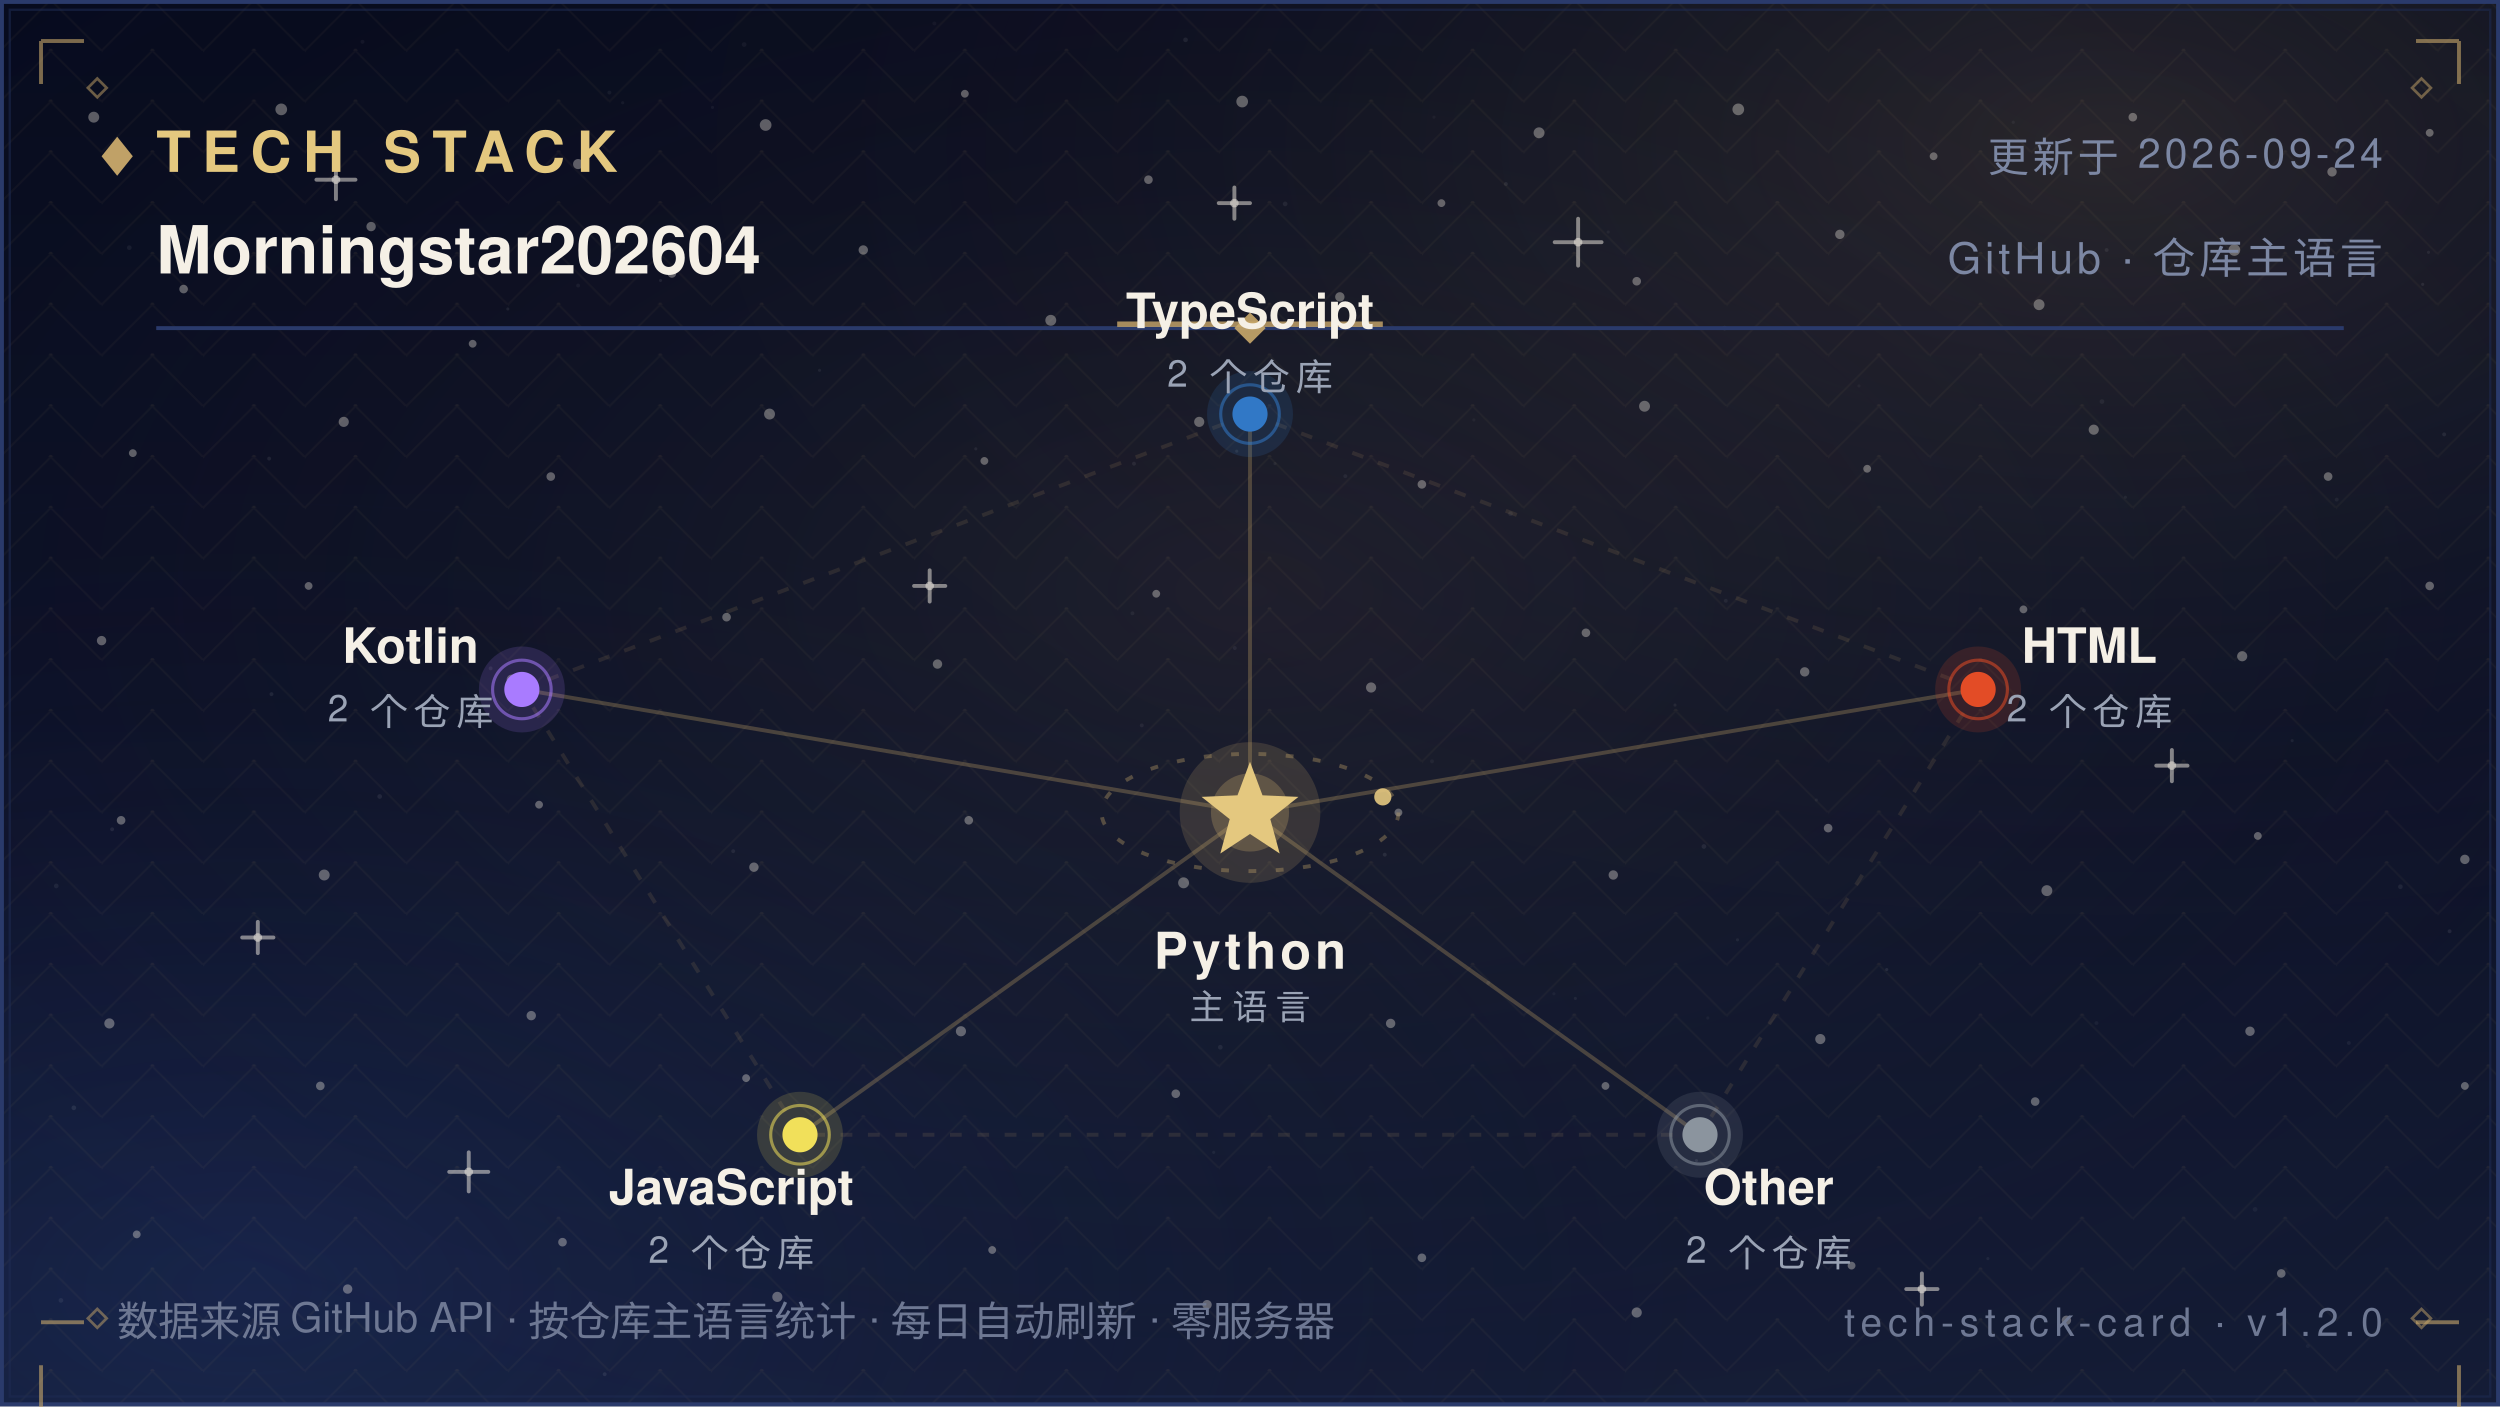
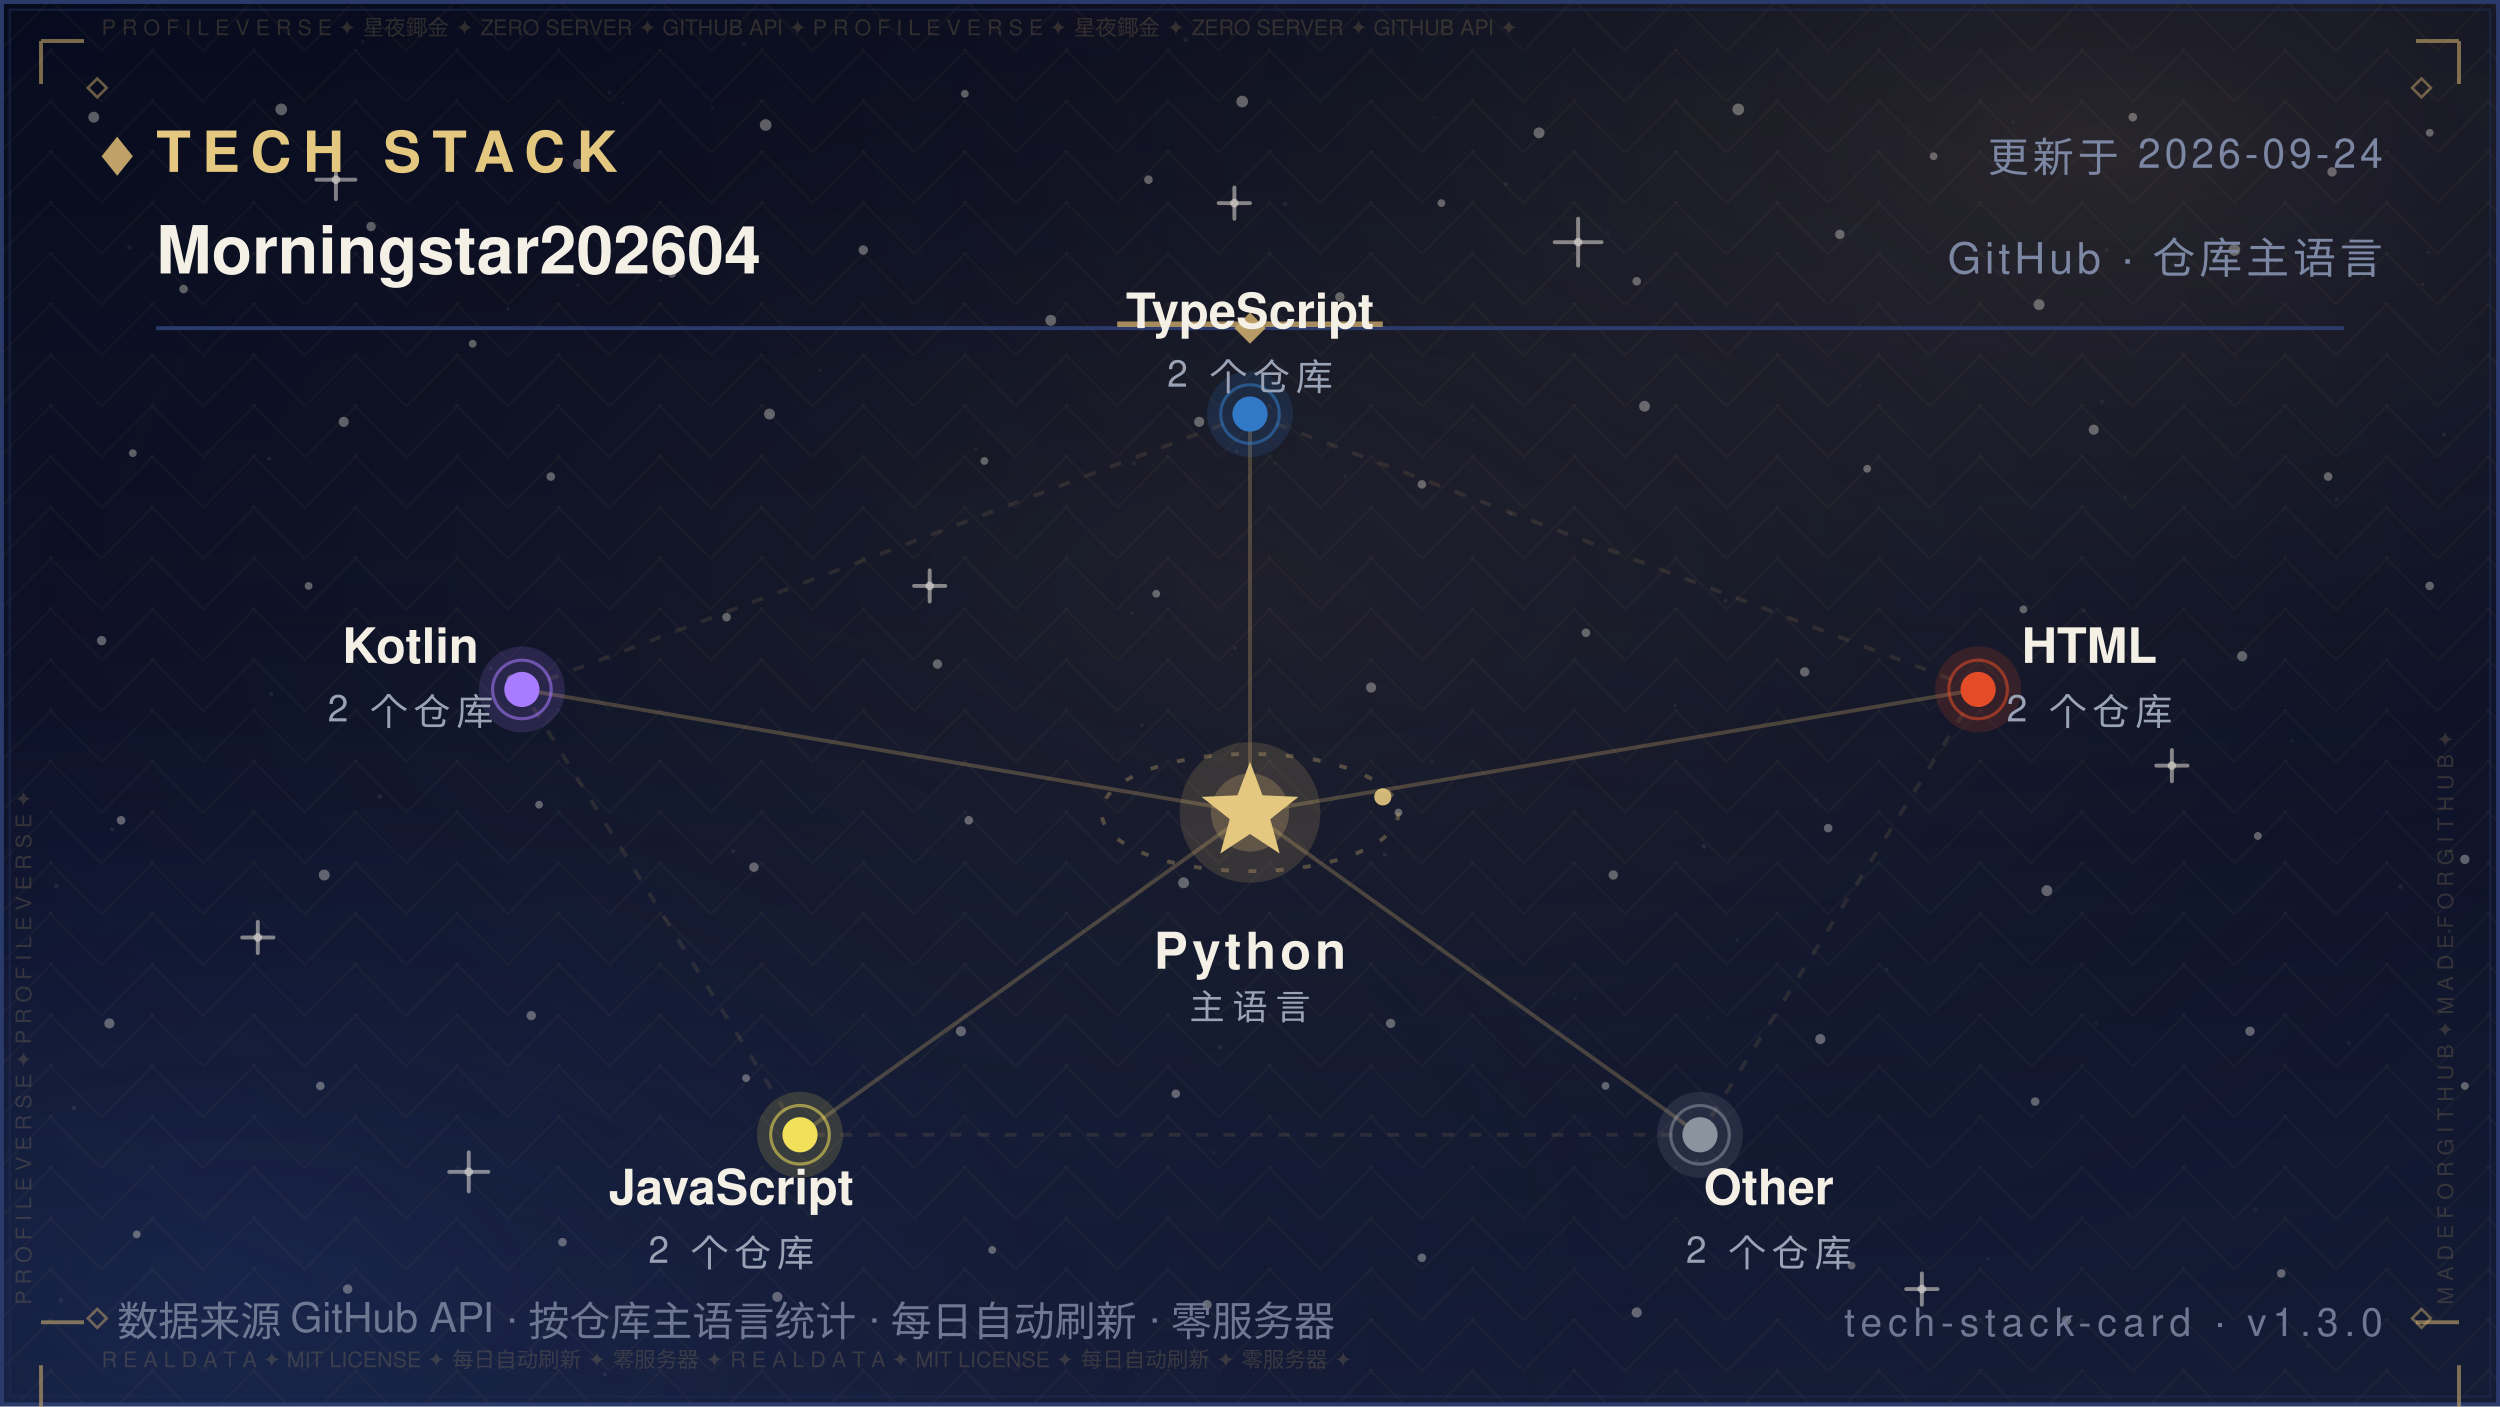
<svg xmlns="http://www.w3.org/2000/svg" width="640" height="360" viewBox="0 0 640 360" role="img" aria-label="Tech Stack — Morningstar202604">
  <defs>
    <linearGradient id="bg" x1="0" y1="0" x2="0" y2="1">
      <stop offset="0" stop-color="#070B1E" />
      <stop offset="0.5" stop-color="#0B1026" />
      <stop offset="1" stop-color="#141C36" />
    </linearGradient>
    <radialGradient id="nebG" cx="0.84" cy="0.10" r="0.62">
      <stop offset="0" stop-color="#C9A86A" stop-opacity="0.16" />
      <stop offset="1" stop-color="#070B1E" stop-opacity="0" />
    </radialGradient>
    <radialGradient id="nebB" cx="0.10" cy="0.92" r="0.60">
      <stop offset="0" stop-color="#2B4B9E" stop-opacity="0.22" />
      <stop offset="1" stop-color="#070B1E" stop-opacity="0" />
    </radialGradient>
    <radialGradient id="glow" cx="0.5" cy="0.42" r="0.72">
      <stop offset="0" stop-color="#C9A86A" stop-opacity="0.1" />
      <stop offset="1" stop-color="#070B1E" stop-opacity="0" />
    </radialGradient>
    <pattern id="fil1" width="26.0" height="13.0" patternUnits="userSpaceOnUse">
      <path d="M13.0 0 L26.0 13.0 L13.0 26.0 L0 13.0 Z" fill="none" stroke="#C9A86A" stroke-width="0.5" opacity="0.05" />
      <circle cx="13.0" cy="13.0" r="0.55" fill="#C9A86A" opacity="0.08" />
      <circle cx="0" cy="0" r="0.35" fill="#C9A86A" opacity="0.05" />
    </pattern>
  </defs>
  <rect width="640" height="360" fill="url(#bg)" />
  <rect width="640" height="360" fill="url(#nebG)" />
  <rect width="640" height="360" fill="url(#nebB)" />
  <rect width="640" height="360" fill="url(#glow)" />
  <rect width="640" height="360" fill="url(#fil1)" />
  <circle cx="24" cy="30" r="1.4" fill="#F5F0E6" opacity="0.35" />
  <circle cx="47" cy="74" r="1.1" fill="#F5F0E6" opacity="0.35" />
  <circle cx="72" cy="28" r="1.5" fill="#F5F0E6" opacity="0.35" />
  <circle cx="95" cy="58" r="1.2" fill="#F5F0E6" opacity="0.35" />
  <circle cx="121" cy="88" r="1" fill="#F5F0E6" opacity="0.35" />
  <circle cx="148" cy="42" r="1.3" fill="#F5F0E6" opacity="0.35" />
  <circle cx="172" cy="70" r="1.1" fill="#F5F0E6" opacity="0.35" />
  <circle cx="196" cy="32" r="1.5" fill="#F5F0E6" opacity="0.35" />
  <circle cx="221" cy="64" r="1.2" fill="#F5F0E6" opacity="0.35" />
  <circle cx="247" cy="24" r="1" fill="#F5F0E6" opacity="0.35" />
  <circle cx="269" cy="82" r="1.4" fill="#F5F0E6" opacity="0.35" />
  <circle cx="294" cy="46" r="1.1" fill="#F5F0E6" opacity="0.35" />
  <circle cx="318" cy="26" r="1.5" fill="#F5F0E6" opacity="0.35" />
  <circle cx="343" cy="76" r="1.2" fill="#F5F0E6" opacity="0.35" />
  <circle cx="369" cy="52" r="1" fill="#F5F0E6" opacity="0.35" />
  <circle cx="394" cy="34" r="1.4" fill="#F5F0E6" opacity="0.35" />
  <circle cx="419" cy="72" r="1.1" fill="#F5F0E6" opacity="0.35" />
  <circle cx="445" cy="28" r="1.5" fill="#F5F0E6" opacity="0.35" />
  <circle cx="471" cy="60" r="1.2" fill="#F5F0E6" opacity="0.35" />
  <circle cx="495" cy="40" r="1" fill="#F5F0E6" opacity="0.35" />
  <circle cx="522" cy="78" r="1.4" fill="#F5F0E6" opacity="0.35" />
  <circle cx="546" cy="30" r="1.1" fill="#F5F0E6" opacity="0.35" />
  <circle cx="572" cy="64" r="1.5" fill="#F5F0E6" opacity="0.35" />
  <circle cx="597" cy="44" r="1.2" fill="#F5F0E6" opacity="0.35" />
  <circle cx="622" cy="34" r="1" fill="#F5F0E6" opacity="0.35" />
  <circle cx="34" cy="116" r="1" fill="#F5F0E6" opacity="0.35" />
  <circle cx="88" cy="108" r="1.3" fill="#F5F0E6" opacity="0.35" />
  <circle cx="141" cy="122" r="1.1" fill="#F5F0E6" opacity="0.35" />
  <circle cx="197" cy="106" r="1.4" fill="#F5F0E6" opacity="0.35" />
  <circle cx="252" cy="118" r="1" fill="#F5F0E6" opacity="0.35" />
  <circle cx="307" cy="108" r="1.3" fill="#F5F0E6" opacity="0.35" />
  <circle cx="364" cy="124" r="1.1" fill="#F5F0E6" opacity="0.35" />
  <circle cx="421" cy="104" r="1.4" fill="#F5F0E6" opacity="0.35" />
  <circle cx="478" cy="120" r="1" fill="#F5F0E6" opacity="0.35" />
  <circle cx="536" cy="110" r="1.3" fill="#F5F0E6" opacity="0.35" />
  <circle cx="596" cy="122" r="1.1" fill="#F5F0E6" opacity="0.35" />
  <circle cx="26" cy="164" r="1.2" fill="#F5F0E6" opacity="0.35" />
  <circle cx="79" cy="150" r="1" fill="#F5F0E6" opacity="0.35" />
  <circle cx="131" cy="174" r="1.3" fill="#F5F0E6" opacity="0.35" />
  <circle cx="186" cy="158" r="1.1" fill="#F5F0E6" opacity="0.35" />
  <circle cx="240" cy="170" r="1.2" fill="#F5F0E6" opacity="0.35" />
  <circle cx="296" cy="152" r="1" fill="#F5F0E6" opacity="0.35" />
  <circle cx="351" cy="176" r="1.3" fill="#F5F0E6" opacity="0.35" />
  <circle cx="406" cy="162" r="1.1" fill="#F5F0E6" opacity="0.35" />
  <circle cx="462" cy="172" r="1.2" fill="#F5F0E6" opacity="0.35" />
  <circle cx="518" cy="156" r="1" fill="#F5F0E6" opacity="0.35" />
  <circle cx="574" cy="168" r="1.3" fill="#F5F0E6" opacity="0.35" />
  <circle cx="622" cy="150" r="1.1" fill="#F5F0E6" opacity="0.35" />
  <circle cx="31" cy="210" r="1.1" fill="#F5F0E6" opacity="0.35" />
  <circle cx="83" cy="224" r="1.4" fill="#F5F0E6" opacity="0.35" />
  <circle cx="138" cy="206" r="1" fill="#F5F0E6" opacity="0.35" />
  <circle cx="193" cy="222" r="1.2" fill="#F5F0E6" opacity="0.35" />
  <circle cx="248" cy="210" r="1.1" fill="#F5F0E6" opacity="0.35" />
  <circle cx="303" cy="226" r="1.4" fill="#F5F0E6" opacity="0.35" />
  <circle cx="358" cy="208" r="1" fill="#F5F0E6" opacity="0.35" />
  <circle cx="413" cy="224" r="1.2" fill="#F5F0E6" opacity="0.35" />
  <circle cx="468" cy="212" r="1.1" fill="#F5F0E6" opacity="0.35" />
  <circle cx="524" cy="228" r="1.4" fill="#F5F0E6" opacity="0.35" />
  <circle cx="578" cy="214" r="1" fill="#F5F0E6" opacity="0.35" />
  <circle cx="631" cy="220" r="1.2" fill="#F5F0E6" opacity="0.35" />
  <circle cx="28" cy="262" r="1.3" fill="#F5F0E6" opacity="0.35" />
  <circle cx="82" cy="278" r="1.1" fill="#F5F0E6" opacity="0.35" />
  <circle cx="136" cy="260" r="1.2" fill="#F5F0E6" opacity="0.35" />
  <circle cx="191" cy="276" r="1" fill="#F5F0E6" opacity="0.35" />
  <circle cx="246" cy="264" r="1.3" fill="#F5F0E6" opacity="0.35" />
  <circle cx="301" cy="280" r="1.1" fill="#F5F0E6" opacity="0.35" />
  <circle cx="356" cy="262" r="1.2" fill="#F5F0E6" opacity="0.35" />
  <circle cx="411" cy="278" r="1" fill="#F5F0E6" opacity="0.35" />
  <circle cx="466" cy="266" r="1.3" fill="#F5F0E6" opacity="0.35" />
  <circle cx="521" cy="282" r="1.1" fill="#F5F0E6" opacity="0.35" />
  <circle cx="576" cy="264" r="1.2" fill="#F5F0E6" opacity="0.35" />
  <circle cx="631" cy="278" r="1" fill="#F5F0E6" opacity="0.35" />
  <circle cx="35" cy="316" r="1" fill="#F5F0E6" opacity="0.35" />
  <circle cx="89" cy="330" r="1.2" fill="#F5F0E6" opacity="0.35" />
  <circle cx="144" cy="318" r="1.1" fill="#F5F0E6" opacity="0.35" />
  <circle cx="199" cy="332" r="1.3" fill="#F5F0E6" opacity="0.35" />
  <circle cx="254" cy="320" r="1" fill="#F5F0E6" opacity="0.35" />
  <circle cx="309" cy="334" r="1.2" fill="#F5F0E6" opacity="0.35" />
  <circle cx="364" cy="322" r="1.1" fill="#F5F0E6" opacity="0.35" />
  <circle cx="419" cy="336" r="1.3" fill="#F5F0E6" opacity="0.35" />
  <circle cx="474" cy="324" r="1" fill="#F5F0E6" opacity="0.35" />
  <circle cx="529" cy="338" r="1.2" fill="#F5F0E6" opacity="0.35" />
  <circle cx="584" cy="326" r="1.1" fill="#F5F0E6" opacity="0.35" />
  <path d="M81.0 46.0 H91.0 M86.0 41.0 V51.0" stroke="#F5F0E6" stroke-width="1" stroke-linecap="round" opacity="0.5" />
  <circle cx="86.0" cy="46.0" r="1.1" fill="#F5F0E6" opacity="0.5" />
  <path d="M234.0 150.0 H242.0 M238.0 146.0 V154.0" stroke="#F5F0E6" stroke-width="1" stroke-linecap="round" opacity="0.5" />
  <circle cx="238.0" cy="150.0" r="1.1" fill="#F5F0E6" opacity="0.5" />
  <path d="M398.0 62.0 H410.0 M404.0 56.0 V68.0" stroke="#F5F0E6" stroke-width="1" stroke-linecap="round" opacity="0.5" />
  <circle cx="404.0" cy="62.0" r="1.1" fill="#F5F0E6" opacity="0.5" />
  <path d="M552.0 196.0 H560.0 M556.0 192.0 V200.0" stroke="#F5F0E6" stroke-width="1" stroke-linecap="round" opacity="0.5" />
  <circle cx="556.0" cy="196.0" r="1.1" fill="#F5F0E6" opacity="0.5" />
  <path d="M115.0 300.0 H125.0 M120.0 295.0 V305.0" stroke="#F5F0E6" stroke-width="1" stroke-linecap="round" opacity="0.5" />
  <circle cx="120.0" cy="300.0" r="1.1" fill="#F5F0E6" opacity="0.5" />
  <path d="M488.0 330.0 H496.0 M492.0 326.0 V334.0" stroke="#F5F0E6" stroke-width="1" stroke-linecap="round" opacity="0.5" />
  <circle cx="492.0" cy="330.0" r="1.1" fill="#F5F0E6" opacity="0.5" />
  <path d="M312.0 52.0 H320.0 M316.0 48.0 V56.0" stroke="#F5F0E6" stroke-width="1" stroke-linecap="round" opacity="0.5" />
  <circle cx="316.0" cy="52.0" r="1.1" fill="#F5F0E6" opacity="0.5" />
  <path d="M62.0 240.0 H70.0 M66.0 236.0 V244.0" stroke="#F5F0E6" stroke-width="1" stroke-linecap="round" opacity="0.5" />
  <circle cx="66.0" cy="240.0" r="1.1" fill="#F5F0E6" opacity="0.5" />
  <circle cx="15.6" cy="332.9" r="0.6" fill="#FFFFFF" opacity="0.067" />
  <circle cx="97.2" cy="203.9" r="0.6" fill="#FFFFFF" opacity="0.076" />
  <circle cx="538.1" cy="102.8" r="0.6" fill="#FFFFFF" opacity="0.057" />
  <circle cx="344.4" cy="121.9" r="0.5" fill="#FFFFFF" opacity="0.057" />
  <circle cx="159.4" cy="26.3" r="0.4" fill="#FFFFFF" opacity="0.048" />
  <circle cx="28.7" cy="212.3" r="0.5" fill="#FFFFFF" opacity="0.080" />
  <circle cx="209.8" cy="94.8" r="0.4" fill="#FFFFFF" opacity="0.060" />
  <circle cx="316.1" cy="165.9" r="0.5" fill="#FFFFFF" opacity="0.057" />
  <circle cx="590.8" cy="344.6" r="0.5" fill="#FFFFFF" opacity="0.037" />
  <circle cx="539.3" cy="64.0" r="0.5" fill="#FFFFFF" opacity="0.068" />
  <circle cx="385.5" cy="47.1" r="0.5" fill="#FFFFFF" opacity="0.076" />
  <circle cx="292.3" cy="185.7" r="0.5" fill="#FFFFFF" opacity="0.060" />
  <circle cx="536.7" cy="261.9" r="0.5" fill="#FFFFFF" opacity="0.046" />
  <circle cx="377.3" cy="107.5" r="0.4" fill="#FFFFFF" opacity="0.041" />
  <circle cx="92.8" cy="10.7" r="0.5" fill="#FFFFFF" opacity="0.044" />
  <circle cx="354.5" cy="218.8" r="0.5" fill="#FFFFFF" opacity="0.080" />
  <circle cx="310.7" cy="295.0" r="0.4" fill="#FFFFFF" opacity="0.054" />
  <circle cx="601.3" cy="267.0" r="0.5" fill="#FFFFFF" opacity="0.054" />
  <circle cx="18.9" cy="283.6" r="0.6" fill="#FFFFFF" opacity="0.085" />
  <circle cx="312.4" cy="268.1" r="0.6" fill="#FFFFFF" opacity="0.069" />
  <circle cx="239.2" cy="6.0" r="0.5" fill="#FFFFFF" opacity="0.036" />
  <circle cx="436.2" cy="216.7" r="0.6" fill="#FFFFFF" opacity="0.071" />
  <circle cx="329.0" cy="52.2" r="0.6" fill="#FFFFFF" opacity="0.063" />
  <circle cx="625.7" cy="111.2" r="0.5" fill="#FFFFFF" opacity="0.075" />
  <circle cx="428.8" cy="180.5" r="0.4" fill="#FFFFFF" opacity="0.065" />
  <circle cx="169.1" cy="71.8" r="0.4" fill="#FFFFFF" opacity="0.073" />
  <circle cx="586.8" cy="189.6" r="0.4" fill="#FFFFFF" opacity="0.060" />
  <circle cx="598.2" cy="127.9" r="0.5" fill="#FFFFFF" opacity="0.054" />
  <circle cx="289.9" cy="157.0" r="0.5" fill="#FFFFFF" opacity="0.053" />
  <circle cx="315.7" cy="257.5" r="0.4" fill="#FFFFFF" opacity="0.054" />
  <circle cx="154.8" cy="351.8" r="0.5" fill="#FFFFFF" opacity="0.080" />
  <circle cx="411.7" cy="59.4" r="0.4" fill="#FFFFFF" opacity="0.043" />
  <circle cx="465.0" cy="204.8" r="0.4" fill="#FFFFFF" opacity="0.048" />
  <circle cx="533.5" cy="156.3" r="0.5" fill="#FFFFFF" opacity="0.050" />
  <circle cx="621.7" cy="64.6" r="0.4" fill="#FFFFFF" opacity="0.064" />
  <circle cx="14.4" cy="226.8" r="0.6" fill="#FFFFFF" opacity="0.064" />
  <circle cx="68.9" cy="117.4" r="0.5" fill="#FFFFFF" opacity="0.076" />
  <circle cx="182.4" cy="27.5" r="0.4" fill="#FFFFFF" opacity="0.047" />
  <circle cx="125.6" cy="171.1" r="0.5" fill="#FFFFFF" opacity="0.081" />
  <circle cx="367.1" cy="30.0" r="0.4" fill="#FFFFFF" opacity="0.039" />
  <circle cx="441.5" cy="84.0" r="0.6" fill="#FFFFFF" opacity="0.085" />
  <circle cx="69.5" cy="177.7" r="0.5" fill="#FFFFFF" opacity="0.078" />
  <circle cx="627.1" cy="238.4" r="0.5" fill="#FFFFFF" opacity="0.081" />
  <circle cx="620.2" cy="72.8" r="0.4" fill="#FFFFFF" opacity="0.078" />
  <circle cx="508.9" cy="322.2" r="0.4" fill="#FFFFFF" opacity="0.055" />
  <circle cx="403.3" cy="255.6" r="0.4" fill="#FFFFFF" opacity="0.061" />
  <circle cx="381.0" cy="251.6" r="0.5" fill="#FFFFFF" opacity="0.078" />
  <circle cx="33.1" cy="63.4" r="0.6" fill="#FFFFFF" opacity="0.059" />
  <circle cx="249.8" cy="114.9" r="0.4" fill="#FFFFFF" opacity="0.066" />
  <circle cx="434.3" cy="297.1" r="0.4" fill="#FFFFFF" opacity="0.082" />
  <circle cx="437.2" cy="260.6" r="0.4" fill="#FFFFFF" opacity="0.040" />
  <circle cx="577.3" cy="309.6" r="0.6" fill="#FFFFFF" opacity="0.044" />
  <circle cx="366.6" cy="194.9" r="0.5" fill="#FFFFFF" opacity="0.044" />
  <circle cx="444.8" cy="240.6" r="0.4" fill="#FFFFFF" opacity="0.060" />
  <circle cx="316.6" cy="115.5" r="0.4" fill="#FFFFFF" opacity="0.076" />
  <circle cx="148.0" cy="73.1" r="0.5" fill="#FFFFFF" opacity="0.053" />
  <circle cx="326.4" cy="118.7" r="0.4" fill="#FFFFFF" opacity="0.054" />
  <circle cx="515.4" cy="31.3" r="0.4" fill="#FFFFFF" opacity="0.047" />
  <circle cx="182.8" cy="84.2" r="0.4" fill="#FFFFFF" opacity="0.039" />
  <circle cx="475.9" cy="98.8" r="0.4" fill="#FFFFFF" opacity="0.037" />
  <circle cx="441.8" cy="153.8" r="0.5" fill="#FFFFFF" opacity="0.057" />
  <circle cx="386.7" cy="131.5" r="0.6" fill="#FFFFFF" opacity="0.059" />
  <circle cx="303.5" cy="10.2" r="0.6" fill="#FFFFFF" opacity="0.074" />
  <circle cx="544.1" cy="127.3" r="0.4" fill="#FFFFFF" opacity="0.054" />
  <circle cx="156.0" cy="23.7" r="0.5" fill="#FFFFFF" opacity="0.051" />
  <circle cx="614.5" cy="227.0" r="0.6" fill="#FFFFFF" opacity="0.068" />
  <circle cx="397.8" cy="254.4" r="0.4" fill="#FFFFFF" opacity="0.042" />
  <circle cx="190.5" cy="11.4" r="0.6" fill="#FFFFFF" opacity="0.043" />
  <circle cx="483.0" cy="248.2" r="0.4" fill="#FFFFFF" opacity="0.085" />
  <circle cx="187.7" cy="217.9" r="0.5" fill="#FFFFFF" opacity="0.067" />
  <circle cx="290.3" cy="118.7" r="0.5" fill="#FFFFFF" opacity="0.068" />
  <circle cx="130.0" cy="79.1" r="0.4" fill="#FFFFFF" opacity="0.074" />
  <rect x="0.5" y="0.5" width="639" height="359" fill="none" stroke="#2A3A6B" stroke-width="1" />
  <rect x="2.5" y="2.5" width="635" height="355" fill="none" stroke="#1D2A52" stroke-width="0.6" opacity="0.55" />
+   <text x="26" y="9" font-family="'Segoe UI',Helvetica,Arial,'PingFang SC','Microsoft YaHei',sans-serif" font-size="5.5" fill="#C9A86A" opacity="0.2" textLength="588">P R O F I L E   V E R S E   ✦   星夜鎁金   ✦   ZERO SERVER   ✦   GITHUB API   ✦   P R O F I L E   V E R S E   ✦   星夜鎁金   ✦   ZERO SERVER   ✦   GITHUB API   ✦   </text>
+   <text x="26" y="350" font-family="'Segoe UI',Helvetica,Arial,'PingFang SC','Microsoft YaHei',sans-serif" font-size="5.5" fill="#C9A86A" opacity="0.2" textLength="588">R E A L   D A T A   ✦   MIT LICENSE   ✦   每日自动刷新   ✦   零服务器   ✦   R E A L   D A T A   ✦   MIT LICENSE   ✦   每日自动刷新   ✦   零服务器   ✦   </text>
+   <text x="8" y="334" font-family="'Segoe UI',Helvetica,Arial,'PingFang SC','Microsoft YaHei',sans-serif" font-size="5.5" fill="#C9A86A" opacity="0.2" textLength="308" transform="rotate(-90 8 334)">P R O F I L E   V E R S E   ✦   P R O F I L E   V E R S E   ✦   </text>
+   <text x="628" y="334" font-family="'Segoe UI',Helvetica,Arial,'PingFang SC','Microsoft YaHei',sans-serif" font-size="5.5" fill="#C9A86A" opacity="0.2" textLength="308" transform="rotate(-90 628 334)">M A D E   F O R   G I T H U B   ✦   M A D E   F O R   G I T H U B   ✦   </text>
  <path d="M10.5 10.5 h11 M10.5 10.5 v11" fill="none" stroke="#C9A86A" stroke-width="1" opacity="0.6" />
  <path d="M618.5 10.5 h11 M629.5 10.5 v11" fill="none" stroke="#C9A86A" stroke-width="1" opacity="0.6" />
  <path d="M10.5 338.5 h11 M10.5 349.5 v11" fill="none" stroke="#C9A86A" stroke-width="1" opacity="0.6" />
  <path d="M618.5 338.5 h11 M629.5 349.5 v11" fill="none" stroke="#C9A86A" stroke-width="1" opacity="0.6" />
  <path d="M22.5 22.5 l2.4 -2.4 l2.4 2.4 l-2.4 2.4 z" fill="none" stroke="#C9A86A" stroke-width="0.7" opacity="0.5" />
  <path d="M617.5 22.5 l2.4 -2.4 l2.4 2.4 l-2.4 2.4 z" fill="none" stroke="#C9A86A" stroke-width="0.7" opacity="0.5" />
  <path d="M22.5 337.5 l2.4 -2.4 l2.4 2.4 l-2.4 2.4 z" fill="none" stroke="#C9A86A" stroke-width="0.7" opacity="0.5" />
  <path d="M617.5 337.5 l2.4 -2.4 l2.4 2.4 l-2.4 2.4 z" fill="none" stroke="#C9A86A" stroke-width="0.7" opacity="0.5" />
  <path d="M26 40 l4 -5 l4 5 l-4 5 z" fill="#C9A86A" opacity="0.95" />
  <text x="40" y="44" font-family="'Segoe UI',Helvetica,Arial,'PingFang SC','Microsoft YaHei',sans-serif" font-size="14.5" font-weight="700" letter-spacing="3" fill="#E4C87F">TECH STACK</text>
  <text x="610" y="44" text-anchor="end" font-family="'Segoe UI',Helvetica,Arial,'PingFang SC','Microsoft YaHei',sans-serif" font-size="10.5" letter-spacing="1" fill="#7C87A3">更新于 2026-09-24</text>
  <text x="40" y="70" font-family="'Segoe UI',Helvetica,Arial,'PingFang SC','Microsoft YaHei',sans-serif" font-size="17" font-weight="600" fill="#F5F0E6">Morningstar202604</text>
  <text x="610" y="70" text-anchor="end" font-family="'Segoe UI',Helvetica,Arial,'PingFang SC','Microsoft YaHei',sans-serif" font-size="11" letter-spacing="1" fill="#7C87A3">GitHub · 仓库主语言</text>
  <line x1="40" y1="84" x2="600" y2="84" stroke="#2A3A6B" stroke-width="1" />
  <line x1="286" y1="83" x2="354" y2="83" stroke="#C9A86A" stroke-width="1.4" opacity="0.8" />
  <path d="M320 80 l4 4 l-4 4 l-4 -4 z" fill="#C9A86A" opacity="0.9" />
  <line x1="320.0" y1="208.0" x2="320.0" y2="106.0" stroke="#C9A86A" stroke-opacity="0.30" stroke-width="1" />
  <circle cx="320.0" cy="106.0" r="1.4" fill="#C9A86A" opacity="0.8" />
  <line x1="320.0" y1="208.0" x2="506.4" y2="176.5" stroke="#C9A86A" stroke-opacity="0.30" stroke-width="1" />
  <circle cx="506.4" cy="176.5" r="1.4" fill="#C9A86A" opacity="0.8" />
  <line x1="320.0" y1="208.0" x2="435.2" y2="290.5" stroke="#C9A86A" stroke-opacity="0.30" stroke-width="1" />
  <circle cx="435.2" cy="290.5" r="1.4" fill="#C9A86A" opacity="0.8" />
  <line x1="320.0" y1="208.0" x2="204.8" y2="290.5" stroke="#C9A86A" stroke-opacity="0.30" stroke-width="1" />
  <circle cx="204.8" cy="290.5" r="1.4" fill="#C9A86A" opacity="0.8" />
  <line x1="320.0" y1="208.0" x2="133.6" y2="176.5" stroke="#C9A86A" stroke-opacity="0.30" stroke-width="1" />
  <circle cx="133.6" cy="176.5" r="1.4" fill="#C9A86A" opacity="0.8" />
  <line x1="320.0" y1="106.0" x2="506.4" y2="176.5" stroke="#C9A86A" stroke-opacity="0.13" stroke-width="1" stroke-dasharray="3 4" />
  <line x1="506.4" y1="176.5" x2="435.2" y2="290.5" stroke="#C9A86A" stroke-opacity="0.13" stroke-width="1" stroke-dasharray="3 4" />
  <line x1="435.2" y1="290.5" x2="204.8" y2="290.5" stroke="#C9A86A" stroke-opacity="0.13" stroke-width="1" stroke-dasharray="3 4" />
  <line x1="204.8" y1="290.5" x2="133.6" y2="176.5" stroke="#C9A86A" stroke-opacity="0.13" stroke-width="1" stroke-dasharray="3 4" />
  <line x1="133.6" y1="176.5" x2="320.0" y2="106.0" stroke="#C9A86A" stroke-opacity="0.13" stroke-width="1" stroke-dasharray="3 4" />
  <ellipse cx="320" cy="208" rx="38" ry="15" fill="none" stroke="#C9A86A" stroke-opacity="0.35" stroke-width="1" stroke-dasharray="2 5" />
  <circle cx="354" cy="204" r="2.2" fill="#E4C87F" opacity="0.9" />
  <circle cx="320" cy="208" r="18" fill="#C9A86A" opacity="0.18" />
  <circle cx="320" cy="208" r="10" fill="#C9A86A" opacity="0.28" />
  <polygon points="320.0,195.0 323.2,203.6 332.4,204.0 325.2,209.7 327.6,218.5 320.0,213.5 312.4,218.5 314.8,209.7 307.6,204.0 316.8,203.6" fill="#E4C87F" />
  <text x="320" y="248" text-anchor="middle" font-family="'Segoe UI',Helvetica,Arial,'PingFang SC','Microsoft YaHei',sans-serif" font-size="13" font-weight="700" letter-spacing="1" fill="#F5F0E6">Python</text>
  <text x="320" y="261" text-anchor="middle" font-family="'Segoe UI',Helvetica,Arial,'PingFang SC','Microsoft YaHei',sans-serif" font-size="9" letter-spacing="2" fill="#9AA3B5">主语言</text>
  <circle cx="320.0" cy="106.0" r="11" fill="#3178C6" opacity="0.16" />
  <circle cx="320.0" cy="106.0" r="4.5" fill="#3178C6" />
  <circle cx="320.0" cy="106.0" r="7.5" fill="none" stroke="#3178C6" stroke-opacity="0.55" stroke-width="0.8" />
  <text x="320.0" y="84.0" text-anchor="middle" font-family="'Segoe UI',Helvetica,Arial,'PingFang SC','Microsoft YaHei',sans-serif" font-size="12.5" font-weight="600" fill="#F5F0E6">TypeScript</text>
  <text x="320.0" y="99.0" text-anchor="middle" font-family="'Segoe UI',Helvetica,Arial,'PingFang SC','Microsoft YaHei',sans-serif" font-size="9.5" letter-spacing="1.5" fill="#9AA3B5">2 个仓库</text>
  <circle cx="506.4" cy="176.5" r="11" fill="#E34C26" opacity="0.16" />
  <circle cx="506.4" cy="176.5" r="4.5" fill="#E34C26" />
  <circle cx="506.4" cy="176.5" r="7.5" fill="none" stroke="#E34C26" stroke-opacity="0.55" stroke-width="0.8" />
  <text x="534.9" y="169.7" text-anchor="middle" font-family="'Segoe UI',Helvetica,Arial,'PingFang SC','Microsoft YaHei',sans-serif" font-size="12.5" font-weight="600" fill="#F5F0E6">HTML</text>
  <text x="534.9" y="184.7" text-anchor="middle" font-family="'Segoe UI',Helvetica,Arial,'PingFang SC','Microsoft YaHei',sans-serif" font-size="9.5" letter-spacing="1.5" fill="#9AA3B5">2 个仓库</text>
  <circle cx="435.2" cy="290.5" r="11" fill="#8B949E" opacity="0.16" />
  <circle cx="435.2" cy="290.5" r="4.5" fill="#8B949E" />
  <circle cx="435.2" cy="290.5" r="7.5" fill="none" stroke="#8B949E" stroke-opacity="0.55" stroke-width="0.8" />
  <text x="452.8" y="308.3" text-anchor="middle" font-family="'Segoe UI',Helvetica,Arial,'PingFang SC','Microsoft YaHei',sans-serif" font-size="12.5" font-weight="600" fill="#F5F0E6">Other</text>
  <text x="452.8" y="323.3" text-anchor="middle" font-family="'Segoe UI',Helvetica,Arial,'PingFang SC','Microsoft YaHei',sans-serif" font-size="9.5" letter-spacing="1.5" fill="#9AA3B5">2 个仓库</text>
  <circle cx="204.8" cy="290.5" r="11" fill="#F1E05A" opacity="0.16" />
  <circle cx="204.8" cy="290.5" r="4.5" fill="#F1E05A" />
  <circle cx="204.8" cy="290.5" r="7.5" fill="none" stroke="#F1E05A" stroke-opacity="0.55" stroke-width="0.8" />
  <text x="187.2" y="308.3" text-anchor="middle" font-family="'Segoe UI',Helvetica,Arial,'PingFang SC','Microsoft YaHei',sans-serif" font-size="12.5" font-weight="600" fill="#F5F0E6">JavaScript</text>
  <text x="187.2" y="323.3" text-anchor="middle" font-family="'Segoe UI',Helvetica,Arial,'PingFang SC','Microsoft YaHei',sans-serif" font-size="9.5" letter-spacing="1.5" fill="#9AA3B5">2 个仓库</text>
  <circle cx="133.6" cy="176.5" r="11" fill="#A97BFF" opacity="0.16" />
  <circle cx="133.6" cy="176.5" r="4.5" fill="#A97BFF" />
  <circle cx="133.6" cy="176.5" r="7.5" fill="none" stroke="#A97BFF" stroke-opacity="0.55" stroke-width="0.8" />
  <text x="105.1" y="169.7" text-anchor="middle" font-family="'Segoe UI',Helvetica,Arial,'PingFang SC','Microsoft YaHei',sans-serif" font-size="12.5" font-weight="600" fill="#F5F0E6">Kotlin</text>
  <text x="105.1" y="184.7" text-anchor="middle" font-family="'Segoe UI',Helvetica,Arial,'PingFang SC','Microsoft YaHei',sans-serif" font-size="9.5" letter-spacing="1.5" fill="#9AA3B5">2 个仓库</text>
  <text x="30" y="342" font-family="'Segoe UI',Helvetica,Arial,'PingFang SC','Microsoft YaHei',sans-serif" font-size="10.5" fill="#6E7893">数据来源 GitHub API · 按仓库主语言统计 · 每日自动刷新 · 零服务器</text>
-   <text x="610" y="342" text-anchor="end" font-family="'Segoe UI',Helvetica,Arial,'PingFang SC','Microsoft YaHei',sans-serif" font-size="10" letter-spacing="1.5" fill="#6E7893">tech-stack-card · v1.2.0</text>
+   <text x="610" y="342" text-anchor="end" font-family="'Segoe UI',Helvetica,Arial,'PingFang SC','Microsoft YaHei',sans-serif" font-size="10" letter-spacing="1.5" fill="#6E7893">tech-stack-card · v1.3.0</text>
</svg>
